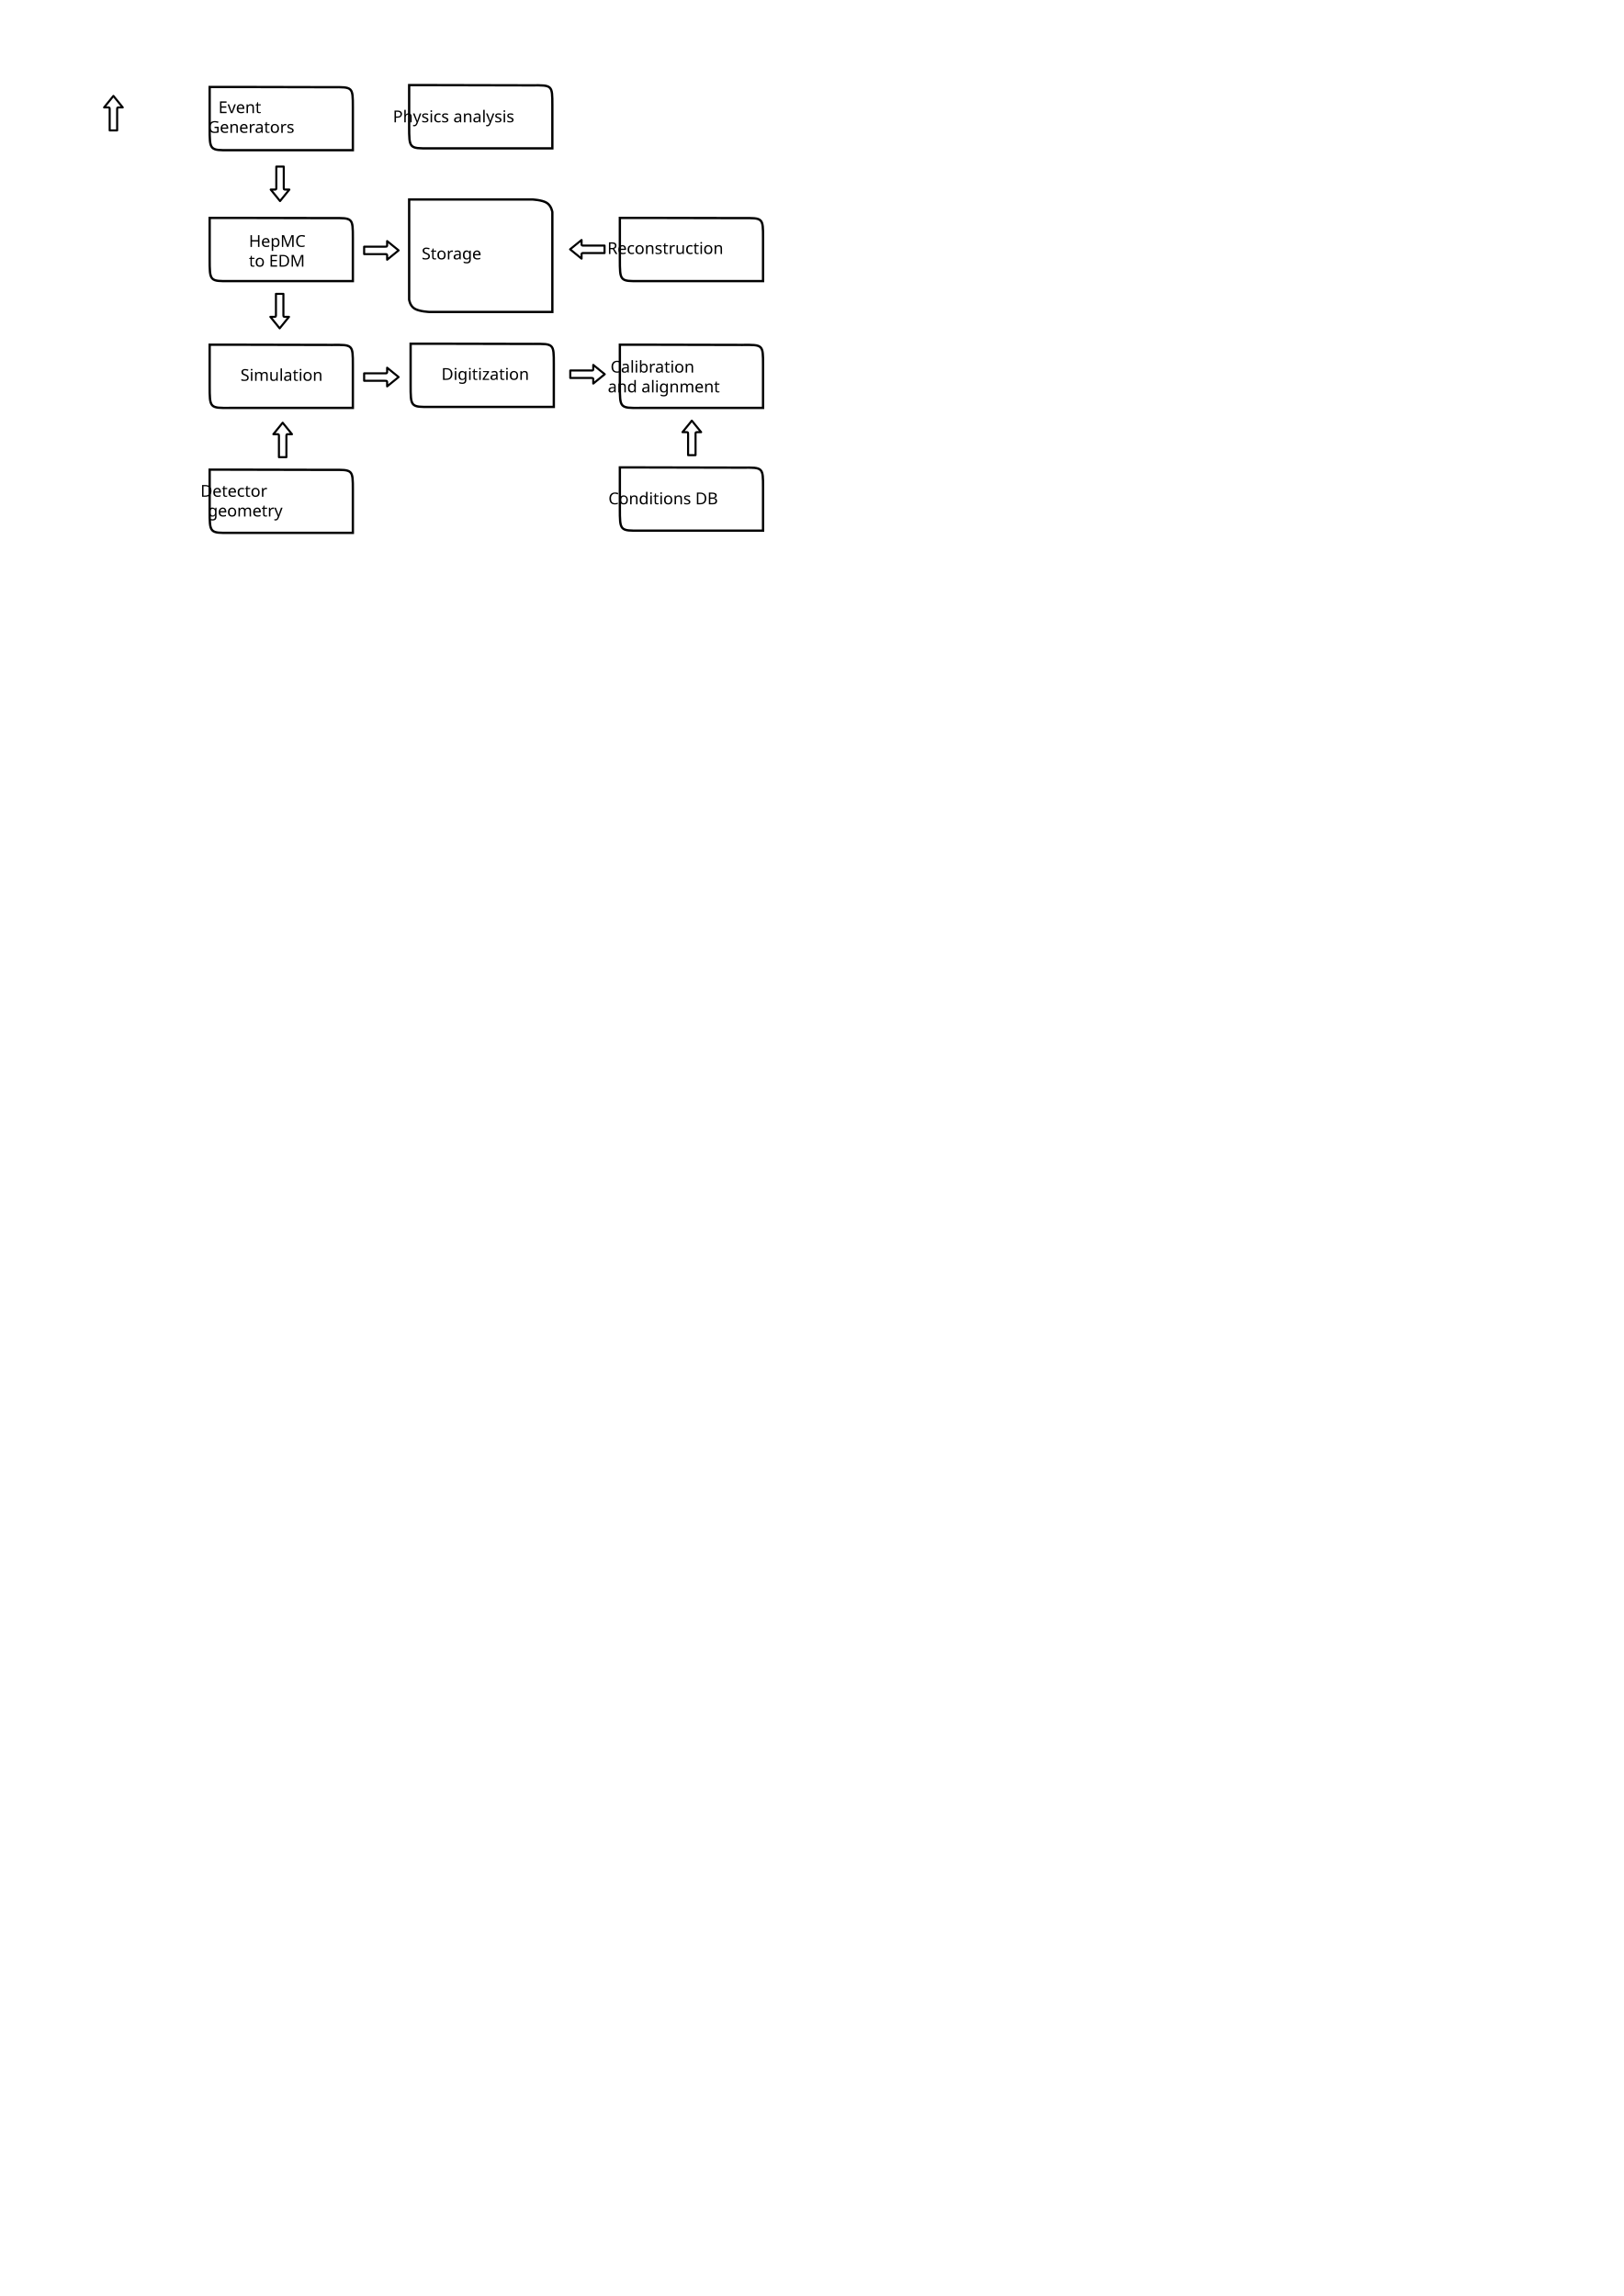
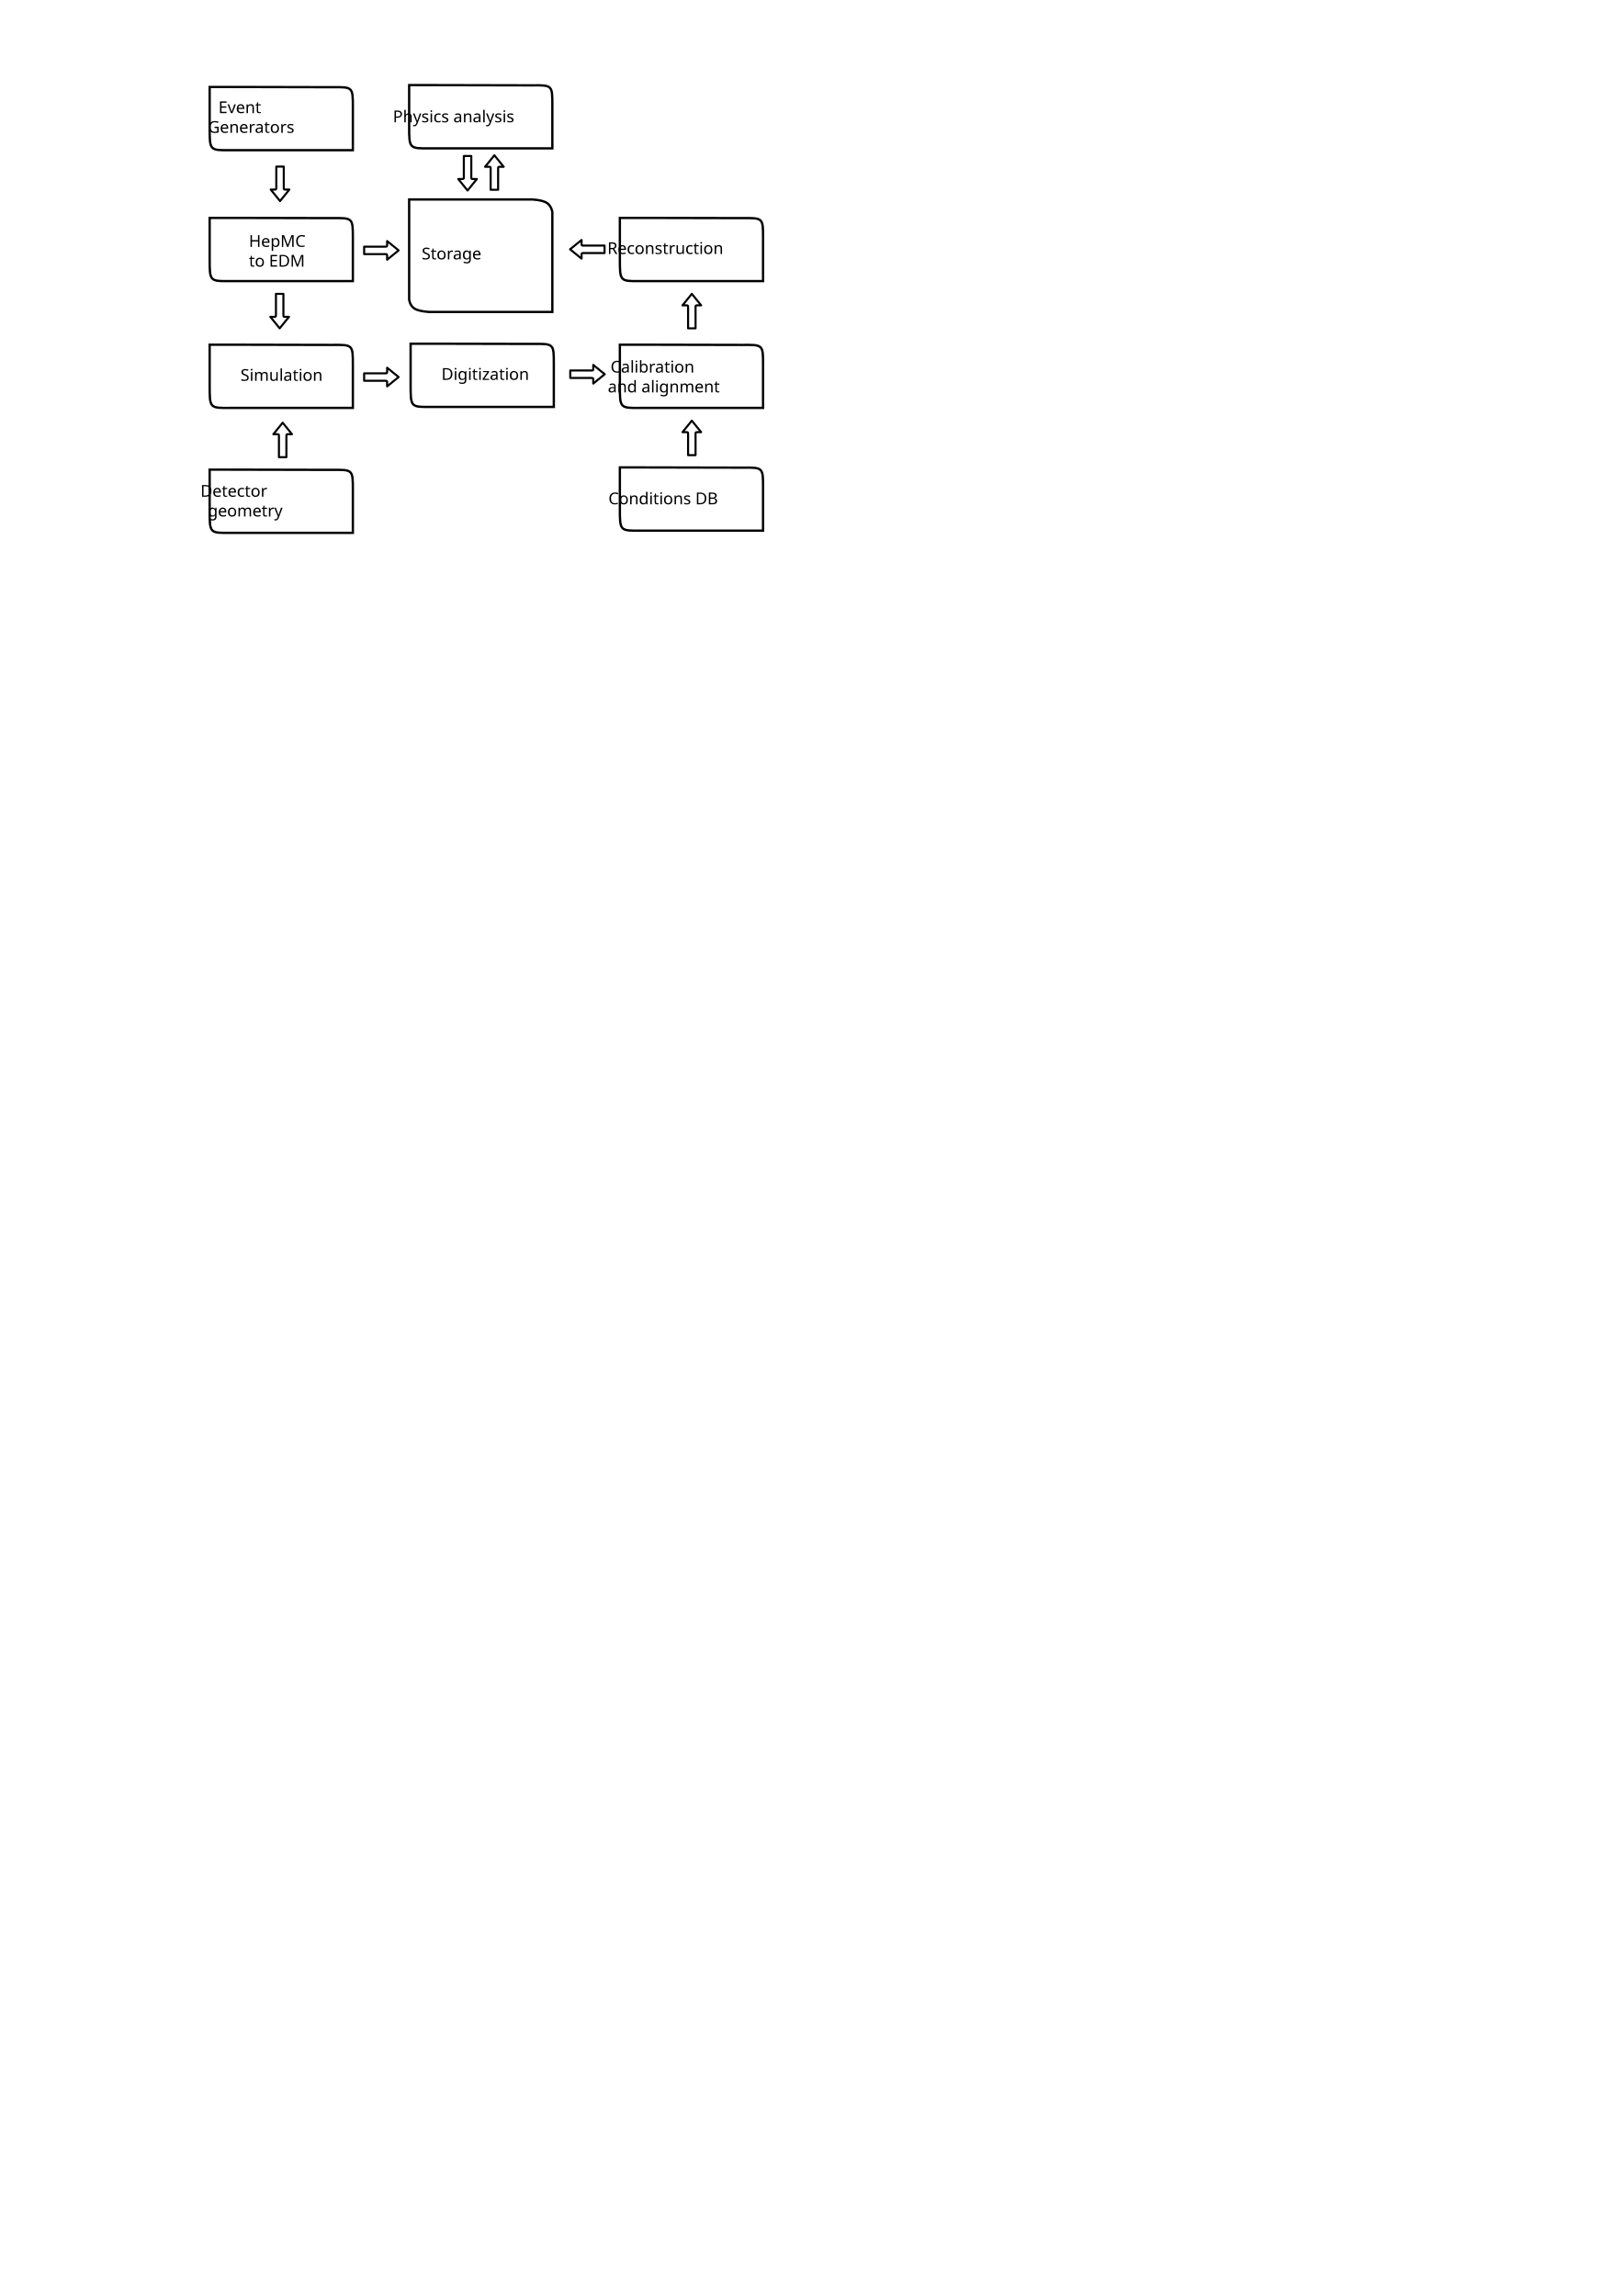
<svg xmlns="http://www.w3.org/2000/svg" width="210mm" height="297mm" viewBox="0 0 210 297" version="1.1" id="svg8">
  <defs id="defs2" />
  <g id="layer1">
    <path style="fill:none;stroke:#000000;stroke-width:0.3;stroke-linecap:butt;stroke-linejoin:miter;stroke-miterlimit:4;stroke-dasharray:none;stroke-opacity:1" d="m 27.116,16.542 -10e-7,-4.383 V 11.25 h 2.634 l 13.199,0.03 C 45.637,11.25 45.637,11.25 45.637,13.871 v 4.644 0.913 H 42.98 29.75 c -2.634,0.024 -2.634,0.024 -2.634,-2.887 z" id="path821" />
    <text xml:space="preserve" style="font-style:normal;font-weight:normal;font-size:5.644px;line-height:0.4;font-family:sans-serif;text-align:center;letter-spacing:0px;word-spacing:0px;text-anchor:middle;fill:#000000;fill-opacity:1;stroke:none;stroke-width:0.265" x="36.15" y="14.634" id="text825">
      <tspan id="tspan823" x="36.15" y="14.634" style="font-size:2.117px;line-height:0.4;text-align:center;text-anchor:middle;stroke-width:0.265">Event</tspan>
      <tspan x="36.15" y="17.191" style="font-size:2.117px;line-height:0.4;text-align:center;text-anchor:middle;stroke-width:0.265" rotate="0.48 0.48 0.48 0.48 0.48 0.48 0.48 0.48 0.48 0.48 0" id="tspan1101">Generators</tspan>
    </text>
    <path style="fill:none;stroke:#000000;stroke-width:0.3;stroke-linecap:butt;stroke-linejoin:miter;stroke-miterlimit:4;stroke-dasharray:none;stroke-opacity:1" d="M 53.618,39.925 C 52.998,39.547 52.917,38.749 52.917,38.749 V 27.418 25.802 h 2.634 13.258 c 0,0 1.268,0.047 1.894,0.429 0.625,0.382 0.735,1.208 0.735,1.208 v 11.29 1.625 H 68.781 55.551 c 0,0 -1.313,-0.05 -1.933,-0.429 z" id="path821-3" />
    <text xml:space="preserve" style="font-style:normal;font-weight:normal;font-size:5.644px;line-height:1.25;font-family:sans-serif;text-align:center;letter-spacing:0px;word-spacing:0px;text-anchor:middle;fill:#000000;fill-opacity:1;stroke:none;stroke-width:0.265" x="62.065" y="33.557" id="text825-6">
      <tspan id="tspan823-7" x="62.065" y="33.557" style="font-size:2.117px;line-height:1000;text-align:center;text-anchor:middle;stroke-width:0.265" rotate="0 0 0 0 0 0 0 0">Storage</tspan>
    </text>
    <path style="fill:none;stroke:#000000;stroke-width:0.3;stroke-linecap:butt;stroke-linejoin:miter;stroke-miterlimit:4;stroke-dasharray:none;stroke-opacity:1" d="m 27.116,33.475 -1e-6,-4.383 v -0.908 h 2.634 l 13.199,0.03 c 2.688,-0.03 2.688,-0.03 2.688,2.591 V 35.448 36.362 H 42.98 29.75 c -2.634,0.024 -2.634,0.024 -2.634,-2.887 z" id="path821-5" />
    <text xml:space="preserve" style="font-style:normal;font-weight:normal;font-size:5.644px;line-height:0.4;font-family:sans-serif;letter-spacing:0px;word-spacing:0px;fill:#000000;fill-opacity:1;stroke:none;stroke-width:0.265" x="32.194" y="31.937" id="text825-3">
      <tspan id="tspan823-5" x="32.194" y="31.937" style="font-size:2.117px;line-height:0.4;stroke-width:0.265">HepMC</tspan>
      <tspan x="32.194" y="34.494" style="font-size:2.117px;line-height:0.4;stroke-width:0.265" rotate="0 0 0 0 0 0 0" id="tspan925">to EDM</tspan>
    </text>
    <path style="fill:none;stroke:#000000;stroke-width:0.3;stroke-linecap:butt;stroke-linejoin:miter;stroke-miterlimit:4;stroke-dasharray:none;stroke-opacity:1" d="m 27.116,49.879 -10e-7,-4.383 v -0.908 h 2.634 l 13.199,0.03 c 2.688,-0.03 2.688,-0.03 2.688,2.591 v 4.644 0.913 H 42.98 29.75 c -2.634,0.024 -2.634,0.024 -2.634,-2.887 z" id="path821-5-6" />
    <text xml:space="preserve" style="font-style:normal;font-weight:normal;font-size:5.644px;line-height:1.25;font-family:sans-serif;letter-spacing:0px;word-spacing:0px;fill:#000000;fill-opacity:1;stroke:none;stroke-width:0.265" x="31.103" y="49.267" id="text825-3-2">
      <tspan id="tspan823-5-9" x="31.103" y="49.267" style="font-size:2.117px;line-height:1000;stroke-width:0.265" rotate="0 0 0 0 0 0 0 0 0 0 0">Simulation</tspan>
    </text>
    <path style="fill:none;stroke:#000000;stroke-width:0.3;stroke-linecap:butt;stroke-linejoin:miter;stroke-miterlimit:4;stroke-dasharray:none;stroke-opacity:1" d="m 27.116,66.042 -1e-6,-4.383 v -0.908 h 2.634 l 13.199,0.03 c 2.688,-0.03 2.688,-0.03 2.688,2.591 v 4.644 0.913 H 42.98 29.75 c -2.634,0.024 -2.634,0.024 -2.634,-2.887 z" id="path821-5-6-1" />
    <text xml:space="preserve" style="font-style:normal;font-weight:normal;font-size:5.644px;line-height:0.4;font-family:sans-serif;text-align:center;letter-spacing:0px;word-spacing:0px;text-anchor:middle;fill:#000000;fill-opacity:1;stroke:none;stroke-width:0.265" x="35.384" y="64.255" id="text825-3-2-2">
      <tspan id="tspan823-5-9-7" x="35.384" y="64.255" style="font-size:2.117px;line-height:0.4;text-align:center;text-anchor:middle;stroke-width:0.265">Detector</tspan>
      <tspan x="35.384" y="66.812" style="font-size:2.117px;line-height:0.4;text-align:center;text-anchor:middle;stroke-width:0.265" rotate="0 0 0 0 0 0 0 0 0" id="tspan923">geometry</tspan>
    </text>
    <path style="fill:none;stroke:#000000;stroke-width:0.3;stroke-linecap:butt;stroke-linejoin:miter;stroke-miterlimit:4;stroke-dasharray:none;stroke-opacity:1" d="m 53.106,49.752 -1e-6,-4.383 V 44.46 h 2.634 l 13.199,0.03 c 2.688,-0.03 2.688,-0.03 2.688,2.591 v 4.644 0.913 H 68.97 55.74 c -2.634,0.024 -2.634,0.024 -2.634,-2.887 z" id="path821-5-6-0" />
    <text xml:space="preserve" style="font-style:normal;font-weight:normal;font-size:5.644px;line-height:1.25;font-family:sans-serif;letter-spacing:0px;word-spacing:0px;fill:#000000;fill-opacity:1;stroke:none;stroke-width:0.265" x="57.093" y="49.139" id="text825-3-2-9">
      <tspan id="tspan823-5-9-3" x="57.093" y="49.139" style="font-size:2.117px;line-height:1000;stroke-width:0.265" rotate="0 0 0 0 0 0 0 0 0 0 0 0 0">Digitization</tspan>
    </text>
    <path style="fill:none;stroke:#000000;stroke-width:0.3;stroke-linecap:butt;stroke-linejoin:miter;stroke-miterlimit:4;stroke-dasharray:none;stroke-opacity:1" d="m 80.169,49.879 -1e-6,-4.383 v -0.908 h 2.634 l 13.199,0.03 c 2.688,-0.03 2.688,-0.03 2.688,2.591 v 4.644 0.913 H 96.033 82.803 c -2.634,0.024 -2.634,0.024 -2.634,-2.887 z" id="path821-5-6-0-6" />
    <text xml:space="preserve" style="font-style:normal;font-weight:normal;font-size:5.644px;line-height:0.4;font-family:sans-serif;text-align:center;letter-spacing:0px;word-spacing:0px;text-anchor:middle;fill:#000000;fill-opacity:1;stroke:none;stroke-width:0.265" x="89.521" y="48.198" id="text825-3-2-9-0">
      <tspan id="tspan823-5-9-3-6" x="89.521" y="48.198" style="font-size:2.117px;line-height:0.4;text-align:center;text-anchor:middle;stroke-width:0.265" rotate="0 0 0 0 0 0 0 0 0 0 0 0">Calibration</tspan>
      <tspan x="89.521" y="50.755" style="font-size:2.117px;line-height:0.4;text-align:center;text-anchor:middle;stroke-width:0.265" rotate="0 0 0 0 0 0 0 0 0 0 0 0 0 0 0 0 0 0 0 0 0 0 0 0 0" id="tspan969">and alignment</tspan>
    </text>
    <path style="fill:none;stroke:#000000;stroke-width:0.3;stroke-linecap:butt;stroke-linejoin:miter;stroke-miterlimit:4;stroke-dasharray:none;stroke-opacity:1" d="m 80.169,65.754 -1e-6,-4.383 v -0.908 h 2.634 l 13.199,0.03 c 2.688,-0.03 2.688,-0.03 2.688,2.591 v 4.644 0.913 H 96.033 82.803 c -2.634,0.024 -2.634,0.024 -2.634,-2.887 z" id="path821-5-6-1-2" />
    <text xml:space="preserve" style="font-style:normal;font-weight:normal;font-size:5.644px;line-height:0.4;font-family:sans-serif;text-align:center;letter-spacing:0px;word-spacing:0px;text-anchor:middle;fill:#000000;fill-opacity:1;stroke:none;stroke-width:0.265" x="89.44" y="65.236" id="text825-3-2-2-6">
      <tspan x="89.44" y="65.236" style="font-size:2.117px;line-height:0.4;text-align:center;text-anchor:middle;stroke-width:0.265" rotate="0 0 0 0 0 0 0 0 0 0 0 0 0 0" id="tspan923-8">Conditions DB</tspan>
    </text>
    <path style="fill:none;stroke:#000000;stroke-width:0.3;stroke-linecap:butt;stroke-linejoin:miter;stroke-miterlimit:4;stroke-dasharray:none;stroke-opacity:1" d="m 80.169,33.475 -1e-6,-4.383 v -0.908 h 2.634 l 13.199,0.03 c 2.688,-0.03 2.688,-0.03 2.688,2.591 V 35.448 36.362 H 96.033 82.803 c -2.634,0.024 -2.634,0.024 -2.634,-2.887 z" id="path821-5-6-0-6-7" />
    <text xml:space="preserve" style="font-style:normal;font-weight:normal;font-size:5.644px;line-height:0.4;font-family:sans-serif;text-align:center;letter-spacing:0px;word-spacing:0px;text-anchor:middle;fill:#000000;fill-opacity:1;stroke:none;stroke-width:0.265" x="89.722" y="32.862" id="text825-3-2-9-0-9">
      <tspan x="89.722" y="32.862" style="font-size:2.117px;line-height:0.4;text-align:center;text-anchor:middle;stroke-width:0.265" rotate="0 0 0 0 0 0 0 0 0 0 0 0 0 0 0 0 0 0 0 0 0 0 0 0 0 0" id="tspan969-0">Reconstruction</tspan>
    </text>
    <path style="fill:none;stroke:#000000;stroke-width:0.3;stroke-linecap:butt;stroke-linejoin:miter;stroke-miterlimit:4;stroke-dasharray:none;stroke-opacity:1" d="m 52.917,16.301 -1e-6,-4.383 v -0.908 h 2.634 l 13.199,0.03 c 2.688,-0.03 2.688,-0.03 2.688,2.591 V 18.274 19.188 H 68.781 55.551 c -2.634,0.024 -2.634,0.024 -2.634,-2.887 z" id="path821-5-6-0-6-7-5" />
    <text xml:space="preserve" style="font-style:normal;font-weight:normal;font-size:5.644px;line-height:0.4;font-family:sans-serif;text-align:center;letter-spacing:0px;word-spacing:0px;text-anchor:middle;fill:#000000;fill-opacity:1;stroke:none;stroke-width:0.265" x="62.336" y="15.822" id="text825-3-2-9-0-9-9">
      <tspan x="62.336" y="15.822" style="font-size:2.117px;line-height:0.4;text-align:center;text-anchor:middle;stroke-width:0.265" rotate="0 0 0 0 0 0 0 0 0 0 0 0 0 0 0 0 0 0 0 0 0 0 0 0 0 0 0 0" id="tspan969-0-2">Physics analysis</tspan>
    </text>
-     <path style="fill:none;stroke:#000000;stroke-width:0.268;stroke-linecap:butt;stroke-linejoin:round;stroke-miterlimit:4;stroke-dasharray:none;stroke-opacity:1" d="m 14.669,12.41 -1.206,1.486 h 0.494 c 0.229,1e-6 0.229,1e-6 0.229,0.314 v 2.659 h 0.965 V 14.191 c 0,-0.295 0,-0.295 0.237,-0.295 H 15.875 Z" id="path1084" />
+     <path style="fill:none;stroke:#000000;stroke-width:0.268;stroke-linecap:butt;stroke-linejoin:round;stroke-miterlimit:4;stroke-dasharray:none;stroke-opacity:1" d="m 63.941,20.089 -1.206,1.486 h 0.494 c 0.229,1e-6 0.229,1e-6 0.229,0.314 v 2.659 h 0.965 v -2.678 c 0,-0.295 0,-0.295 0.237,-0.295 h 0.486 z" id="path1084" />
    <path style="fill:none;stroke:#000000;stroke-width:0.268;stroke-linecap:butt;stroke-linejoin:round;stroke-miterlimit:4;stroke-dasharray:none;stroke-opacity:1" d="m 36.219,26.009 -1.206,-1.486 h 0.494 c 0.229,-1e-6 0.229,-1e-6 0.229,-0.314 v -2.659 h 0.965 v 2.678 c 0,0.295 0,0.295 0.237,0.295 h 0.486 z" id="path1084-2" />
    <path style="fill:none;stroke:#000000;stroke-width:0.268;stroke-linecap:butt;stroke-linejoin:round;stroke-miterlimit:4;stroke-dasharray:none;stroke-opacity:1" d="m 36.172,42.471 -1.206,-1.486 h 0.494 c 0.229,-10e-7 0.229,-10e-7 0.229,-0.314 v -2.659 h 0.965 v 2.678 c 0,0.295 0,0.295 0.237,0.295 h 0.486 z" id="path1084-2-8" />
    <path style="fill:none;stroke:#000000;stroke-width:0.268;stroke-linecap:butt;stroke-linejoin:round;stroke-miterlimit:4;stroke-dasharray:none;stroke-opacity:1" d="m 36.559,54.681 -1.206,1.486 h 0.494 c 0.229,10e-7 0.229,10e-7 0.229,0.314 v 2.659 h 0.965 v -2.678 c 0,-0.295 0,-0.295 0.237,-0.295 h 0.486 z" id="path1084-9" />
    <path style="fill:none;stroke:#000000;stroke-width:0.268;stroke-linecap:butt;stroke-linejoin:round;stroke-miterlimit:4;stroke-dasharray:none;stroke-opacity:1" d="m 89.476,54.416 -1.206,1.486 h 0.494 c 0.229,10e-7 0.229,10e-7 0.229,0.314 V 58.875 h 0.965 v -2.678 c 0,-0.295 0,-0.295 0.237,-0.295 h 0.486 z" id="path1084-9-7" />
    <path style="fill:none;stroke:#000000;stroke-width:0.268;stroke-linecap:butt;stroke-linejoin:round;stroke-miterlimit:4;stroke-dasharray:none;stroke-opacity:1" d="m 51.555,48.774 -1.486,1.206 v -0.494 c -10e-7,-0.229 -10e-7,-0.229 -0.314,-0.229 h -2.659 v -0.965 h 2.678 c 0.295,0 0.295,0 0.295,-0.237 V 47.568 Z" id="path1084-2-3" />
    <path style="fill:none;stroke:#000000;stroke-width:0.268;stroke-linecap:butt;stroke-linejoin:round;stroke-miterlimit:4;stroke-dasharray:none;stroke-opacity:1" d="m 78.215,48.409 -1.486,1.206 v -0.494 c -10e-7,-0.229 -10e-7,-0.229 -0.314,-0.229 h -2.659 v -0.965 h 2.678 c 0.295,0 0.295,0 0.295,-0.237 v -0.486 z" id="path1084-2-3-1" />
    <path style="fill:none;stroke:#000000;stroke-width:0.268;stroke-linecap:butt;stroke-linejoin:round;stroke-miterlimit:4;stroke-dasharray:none;stroke-opacity:1" d="m 51.555,32.389 -1.486,1.206 V 33.101 c -10e-7,-0.229 -10e-7,-0.229 -0.314,-0.229 h -2.659 v -0.965 h 2.678 c 0.295,0 0.295,0 0.295,-0.237 v -0.486 z" id="path1084-2-3-2" />
    <path style="fill:none;stroke:#000000;stroke-width:0.268;stroke-linecap:butt;stroke-linejoin:round;stroke-miterlimit:4;stroke-dasharray:none;stroke-opacity:1" d="m 73.731,32.25 1.486,1.206 v -0.494 c 10e-7,-0.229 10e-7,-0.229 0.314,-0.229 h 2.659 v -0.965 h -2.678 c -0.295,0 -0.295,0 -0.295,-0.237 v -0.486 z" id="path1084-2-3-2-9" />
+     <path style="fill:none;stroke:#000000;stroke-width:0.268;stroke-linecap:butt;stroke-linejoin:round;stroke-miterlimit:4;stroke-dasharray:none;stroke-opacity:1" d="M 60.473,24.643 59.267,23.156 h 0.494 c 0.229,-1e-6 0.229,-1e-6 0.229,-0.314 v -2.659 h 0.965 v 2.678 c 0,0.295 0,0.295 0.237,0.295 h 0.486 z" id="path1084-2-6" />
+     <path style="fill:none;stroke:#000000;stroke-width:0.268;stroke-linecap:butt;stroke-linejoin:round;stroke-miterlimit:4;stroke-dasharray:none;stroke-opacity:1" d="m 89.476,38.012 -1.206,1.486 h 0.494 c 0.229,10e-7 0.229,10e-7 0.229,0.314 v 2.659 h 0.965 v -2.678 c 0,-0.295 0,-0.295 0.237,-0.295 h 0.486 z" id="path1084-9-7-7" />
  </g>
</svg>
